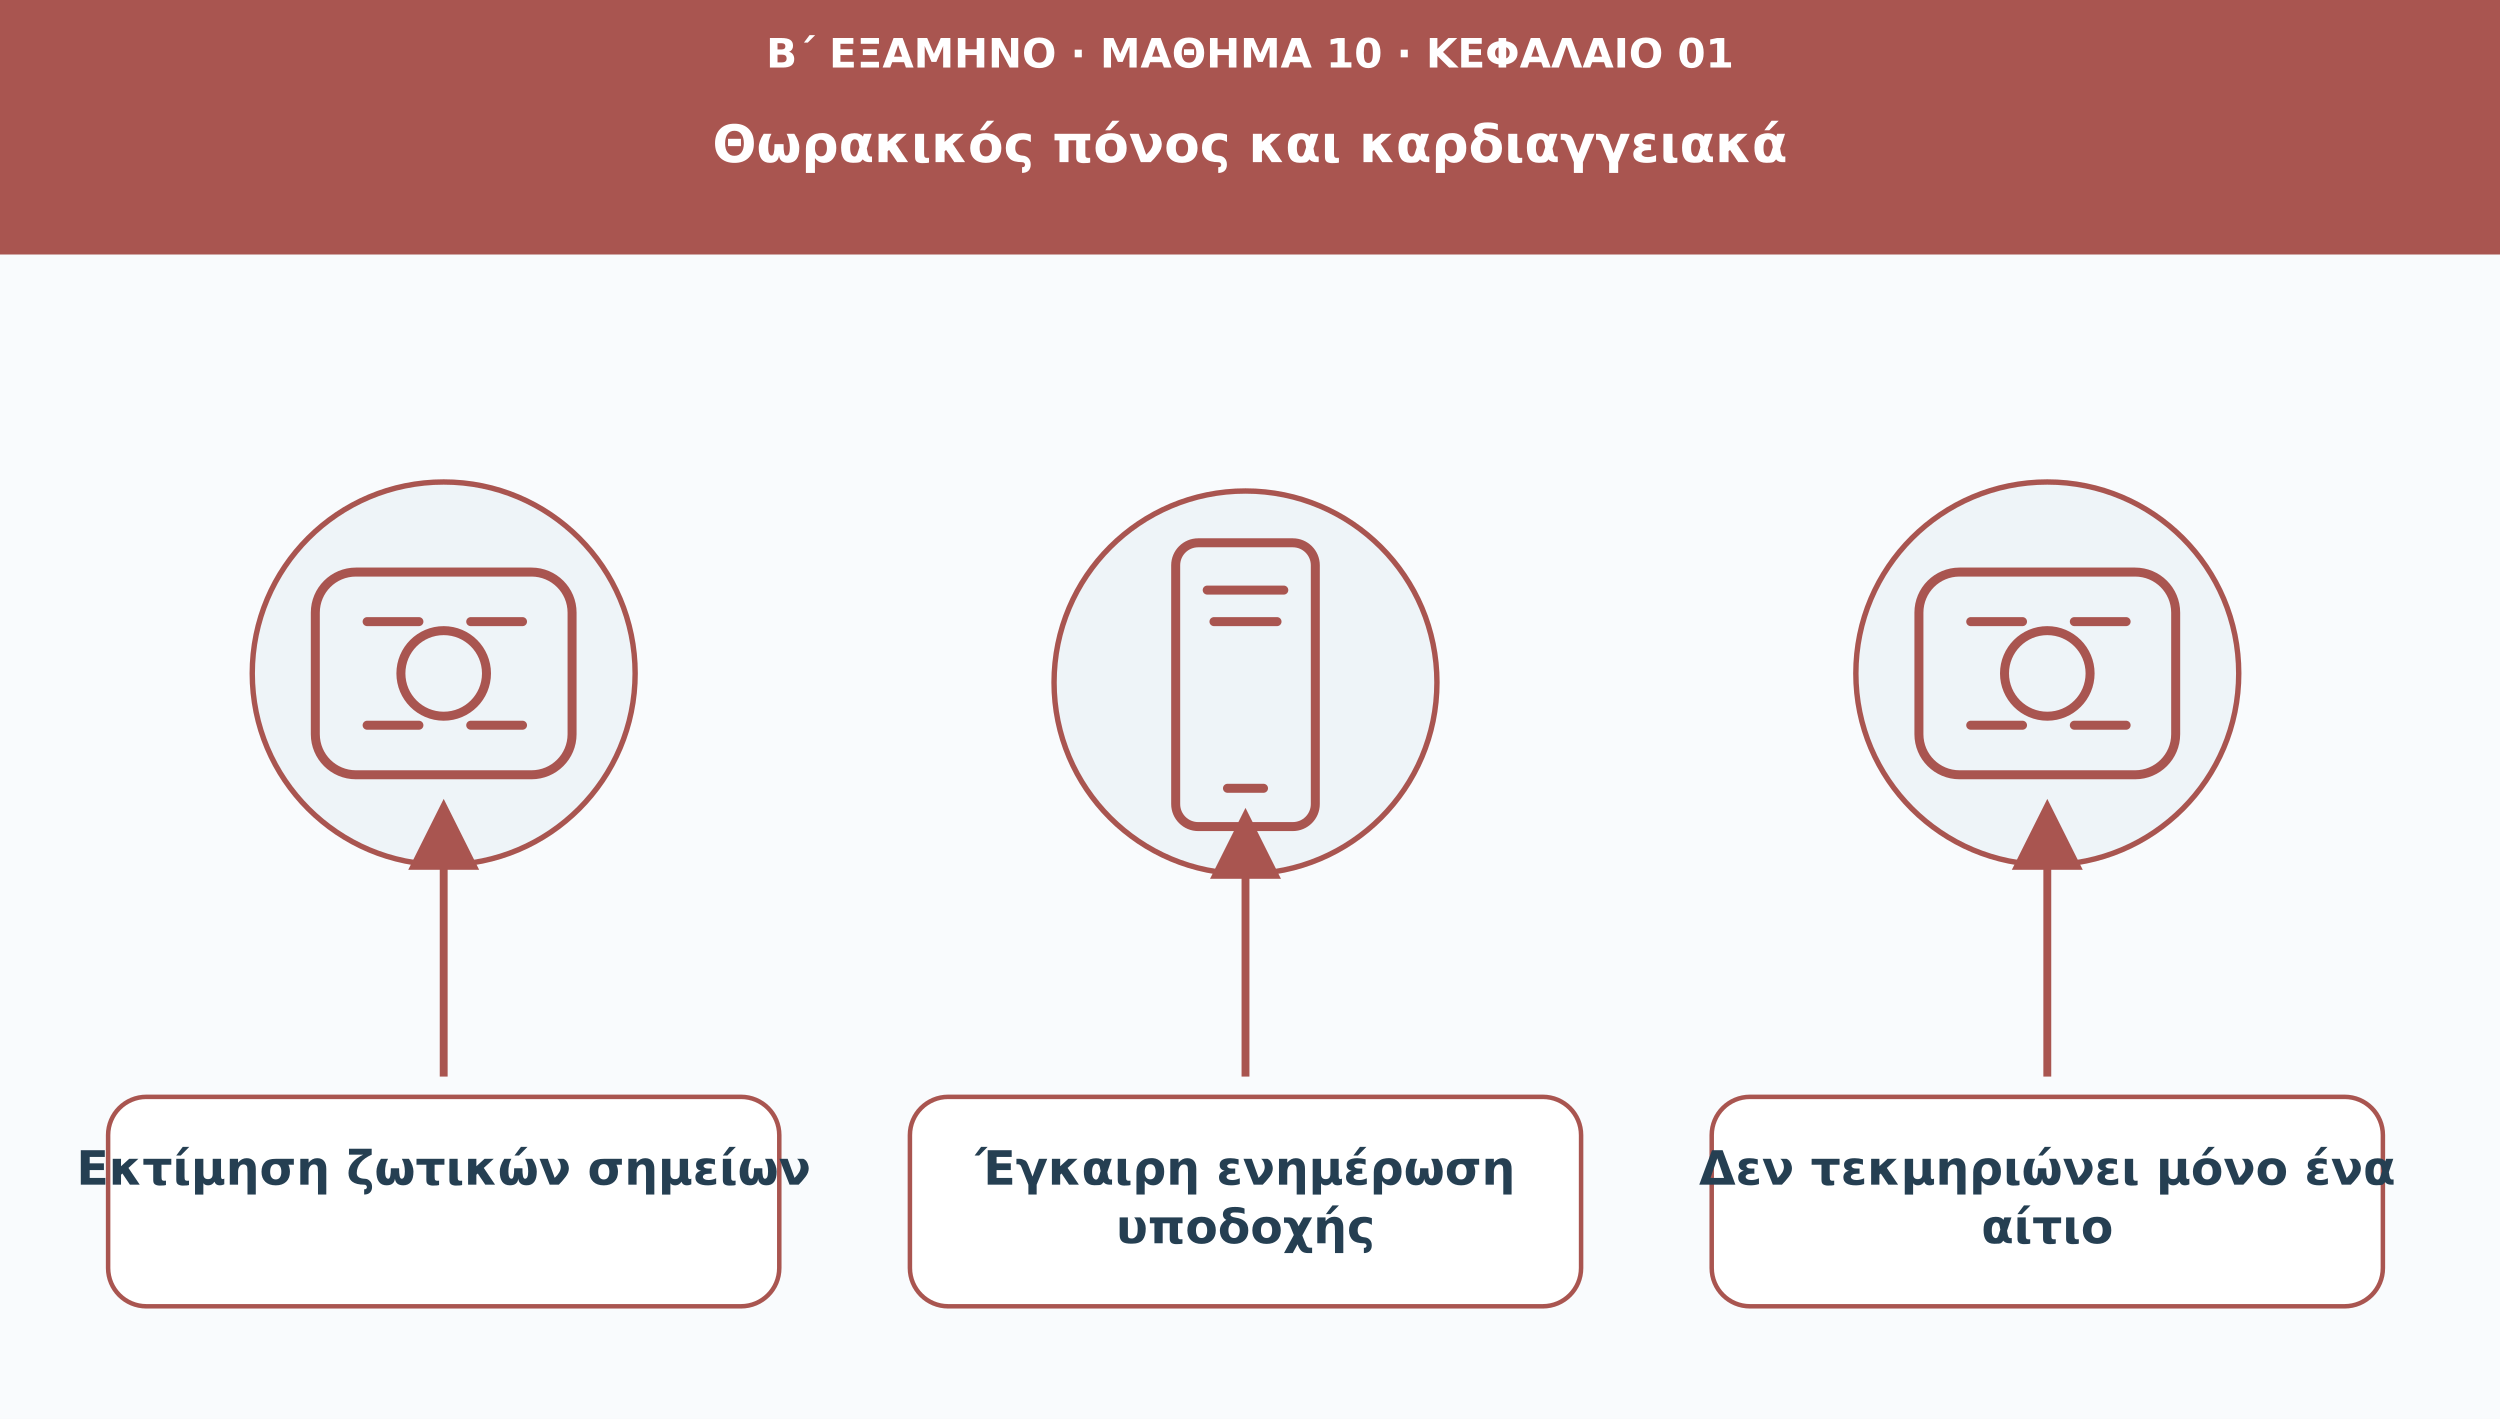
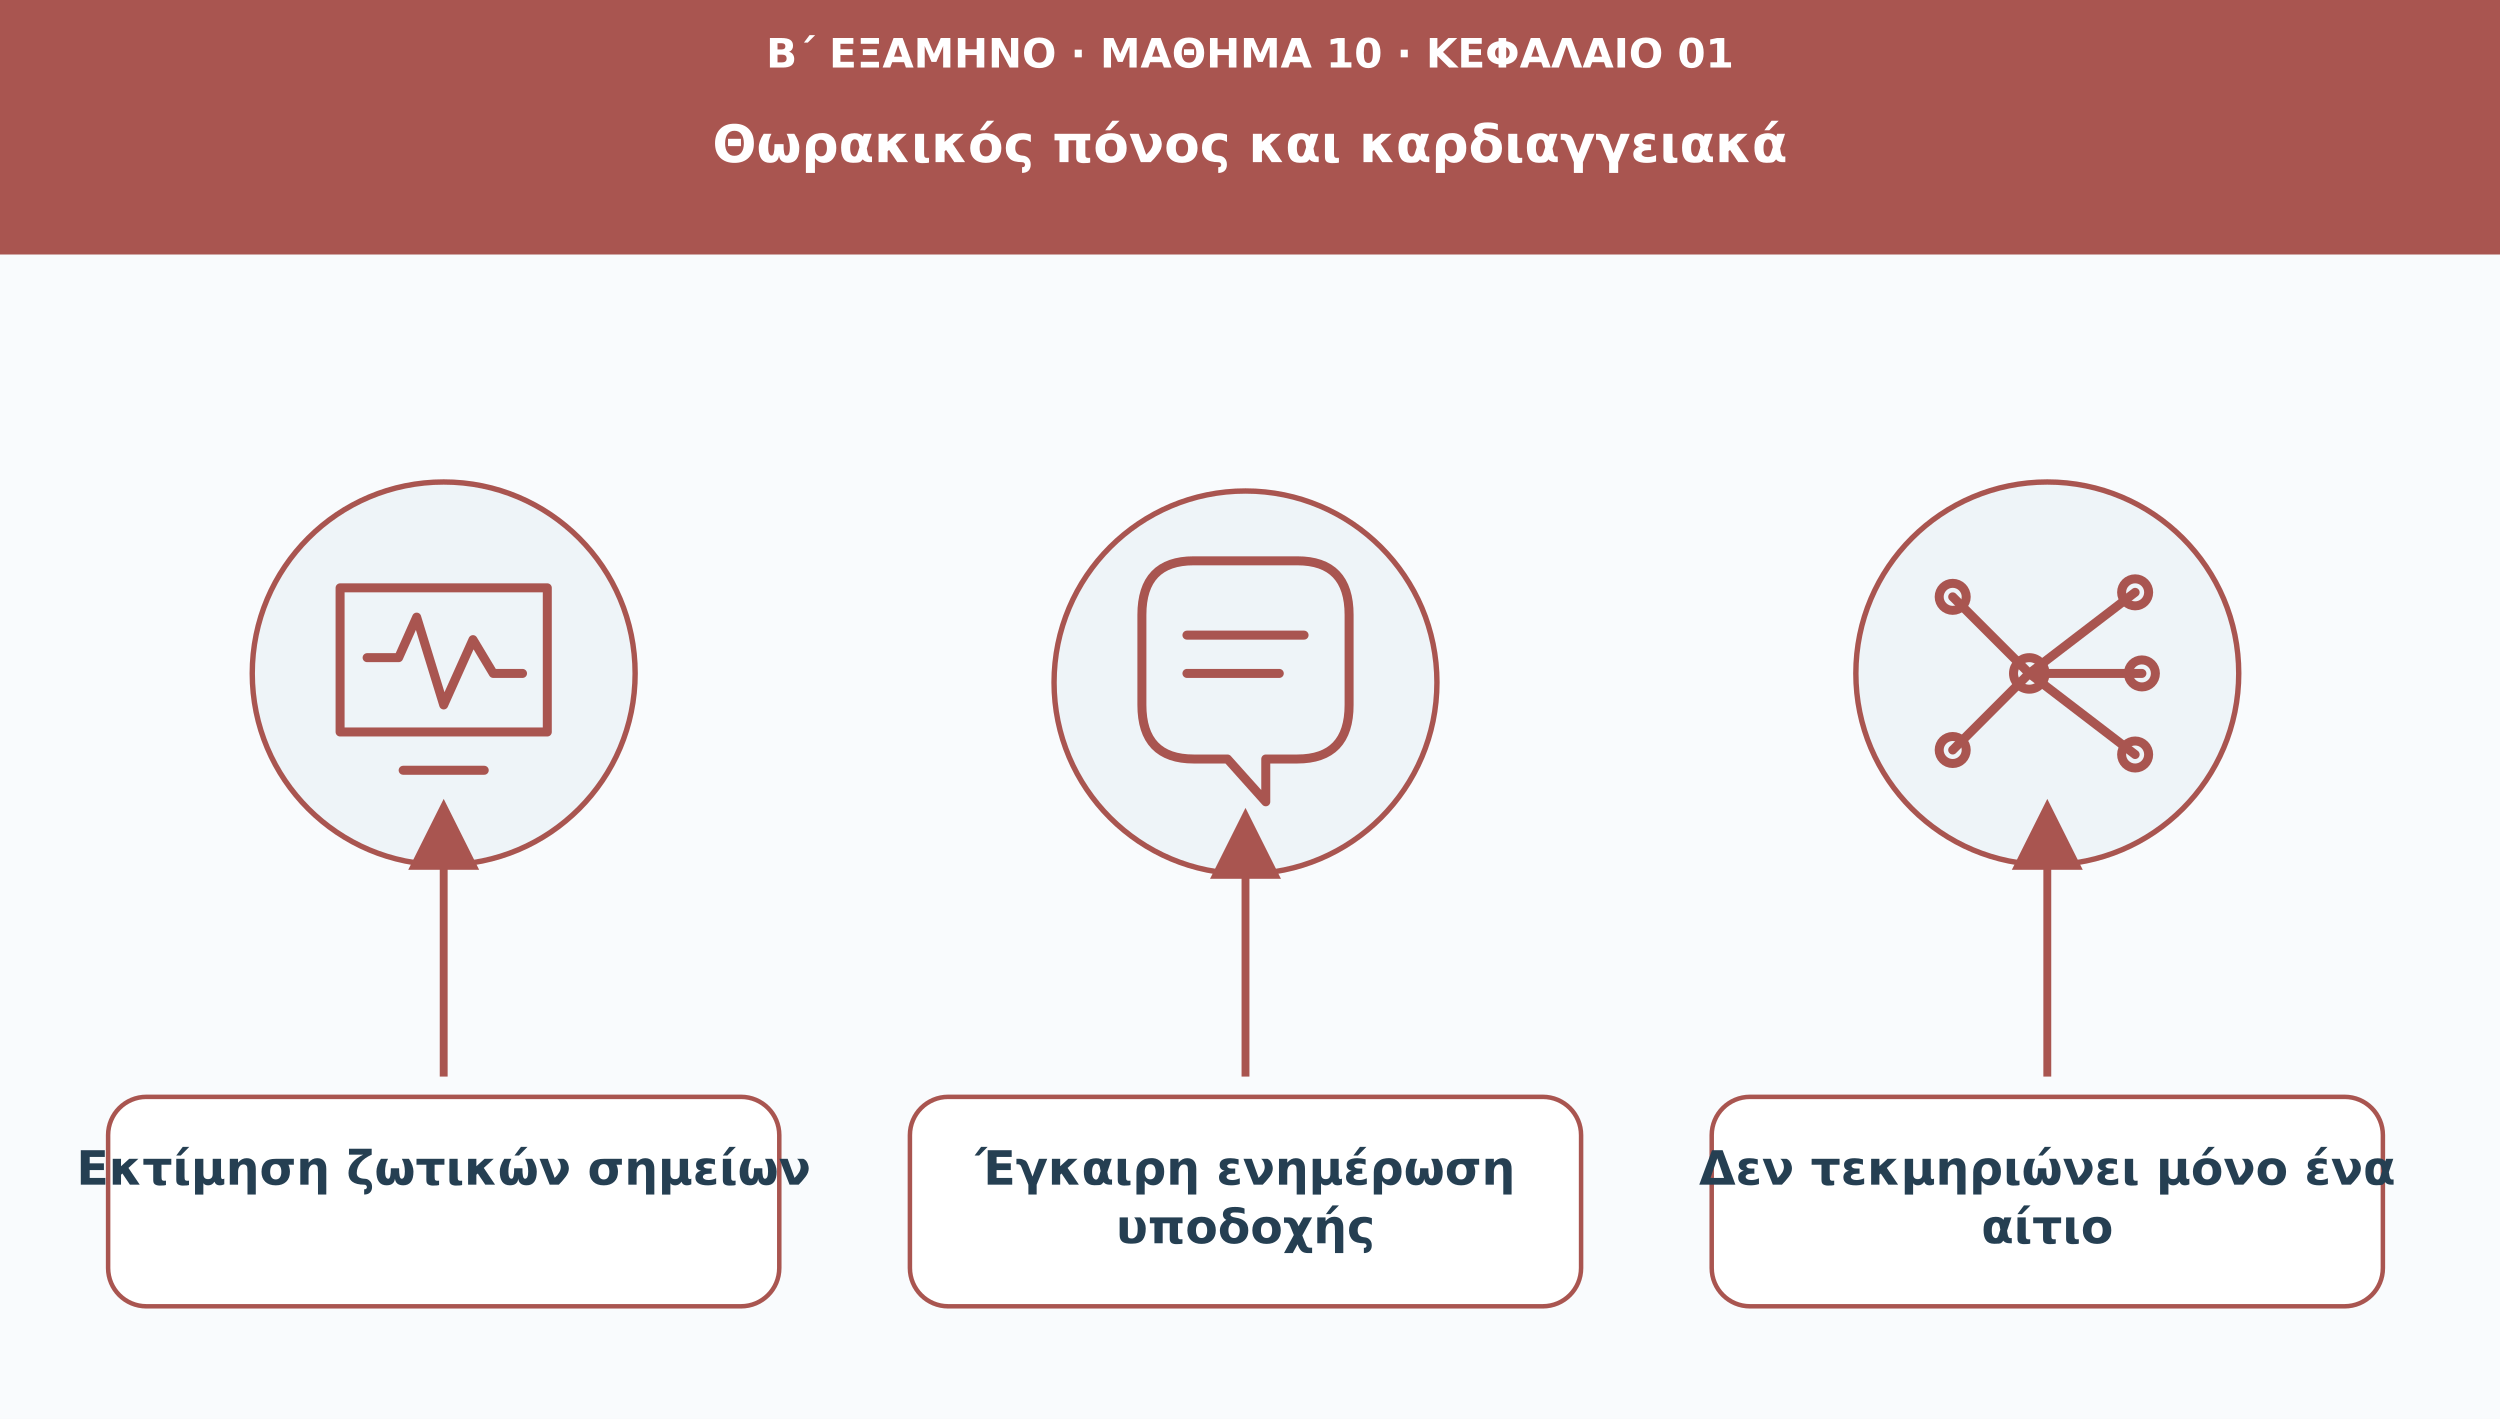
<svg xmlns="http://www.w3.org/2000/svg" viewBox="0 0 1110 630" role="img" aria-labelledby="t d">
  <defs>
    <marker id="arr" viewBox="0 0 10 10" markerWidth="9" markerHeight="9" refX="8" refY="5" orient="auto">
      <path d="M0 0L10 5L0 10Z" fill="#a95550" />
    </marker>
  </defs>
  <rect width="1110" height="630" fill="#f9fbfd" />
  <rect width="1110" height="113" fill="#a95550" />
  <text x="555" y="30" font-family="DejaVu Sans,Arial,sans-serif" font-size="18" fill="#ffffff" font-weight="690" text-anchor="middle">Β΄ ΕΞΑΜΗΝΟ · ΜΑΘΗΜΑ 10 · ΚΕΦΑΛΑΙΟ 01</text>
  <text x="555" y="72" font-family="DejaVu Sans,Arial,sans-serif" font-size="23" fill="#ffffff" font-weight="720" text-anchor="middle">Θωρακικός πόνος και καρδιαγγειακά</text>
  <circle cx="197" cy="299" r="85" fill="#eef4f8" stroke="#a95550" stroke-width="2.4" />
  <g transform="translate(197 299)" fill="none" stroke="#a95550" stroke-width="4" stroke-linecap="round" stroke-linejoin="round">
-     <rect x="-57" y="-45" width="114" height="90" rx="18" />
-     <circle r="19" />
-     <path d="M-34-23h23m23 0h23m-69 46h23m23 0h23" />
+     <path d="M-46-38H46V26H-46Z" />
+     <path d="M-34-7H-20L-12-25L0 14L13-15L22 0H35" />
+     <path d="M-18 43H18" />
  </g>
  <path d="M197 478L197 361" stroke="#a95550" stroke-width="3.5" marker-end="url(#arr)" />
  <rect x="48" y="487" width="298" height="93" rx="17" fill="#ffffff" stroke="#a95550" stroke-width="2" />
  <text x="197" y="526" font-family="DejaVu Sans,Arial,sans-serif" font-size="21" fill="#253f52" font-weight="700" text-anchor="middle">Εκτίμηση ζωτικών σημείων</text>
  <circle cx="553" cy="303" r="85" fill="#eef4f8" stroke="#a95550" stroke-width="2.4" />
  <g transform="translate(553 303)" fill="none" stroke="#a95550" stroke-width="4" stroke-linecap="round" stroke-linejoin="round">
-     <rect x="-31" y="-62" width="62" height="126" rx="10" />
-     <path d="M-17-41h34m-31 14h28m-22 74h16" />
+     <path d="M-23-54Q-46-54-46-30V10Q-46 34-23 34H-8L9 53V34H23Q46 34 46 10V-30Q46-54 23-54Z" />
+     <path d="M-26-21H26M-26-4H15" />
  </g>
  <path d="M553 478L553 365" stroke="#a95550" stroke-width="3.5" marker-end="url(#arr)" />
  <rect x="404" y="487" width="298" height="93" rx="17" fill="#ffffff" stroke="#a95550" stroke-width="2" />
  <text x="553" y="526" font-family="DejaVu Sans,Arial,sans-serif" font-size="21" fill="#253f52" font-weight="700" text-anchor="middle">Έγκαιρη ενημέρωση</text>
  <text x="553" y="552" font-family="DejaVu Sans,Arial,sans-serif" font-size="21" fill="#253f52" font-weight="700" text-anchor="middle">υποδοχής</text>
  <circle cx="909" cy="299" r="85" fill="#eef4f8" stroke="#a95550" stroke-width="2.4" />
  <g transform="translate(909 299)" fill="none" stroke="#a95550" stroke-width="4" stroke-linecap="round" stroke-linejoin="round">
-     <rect x="-57" y="-45" width="114" height="90" rx="18" />
-     <circle r="19" />
-     <path d="M-34-23h23m23 0h23m-69 46h23m23 0h23" />
+     <path d="M-42-34L-8 0M-42 34L-8 0M-8 0L39-36M-8 0L42 0M-8 0L39 36" />
+     <circle cx="-42" cy="-34" r="6" />
+     <circle cx="-42" cy="34" r="6" />
+     <circle cx="39" cy="-36" r="6" />
+     <circle cx="42" cy="0" r="6" />
+     <circle cx="39" cy="36" r="6" />
+     <circle cx="-8" cy="0" r="7" />
  </g>
  <path d="M909 478L909 361" stroke="#a95550" stroke-width="3.5" marker-end="url(#arr)" />
  <rect x="760" y="487" width="298" height="93" rx="17" fill="#ffffff" stroke="#a95550" stroke-width="2" />
  <text x="909" y="526" font-family="DejaVu Sans,Arial,sans-serif" font-size="21" fill="#253f52" font-weight="700" text-anchor="middle">Δεν τεκμηριώνει μόνο ένα</text>
  <text x="909" y="552" font-family="DejaVu Sans,Arial,sans-serif" font-size="21" fill="#253f52" font-weight="700" text-anchor="middle">αίτιο</text>
</svg>
